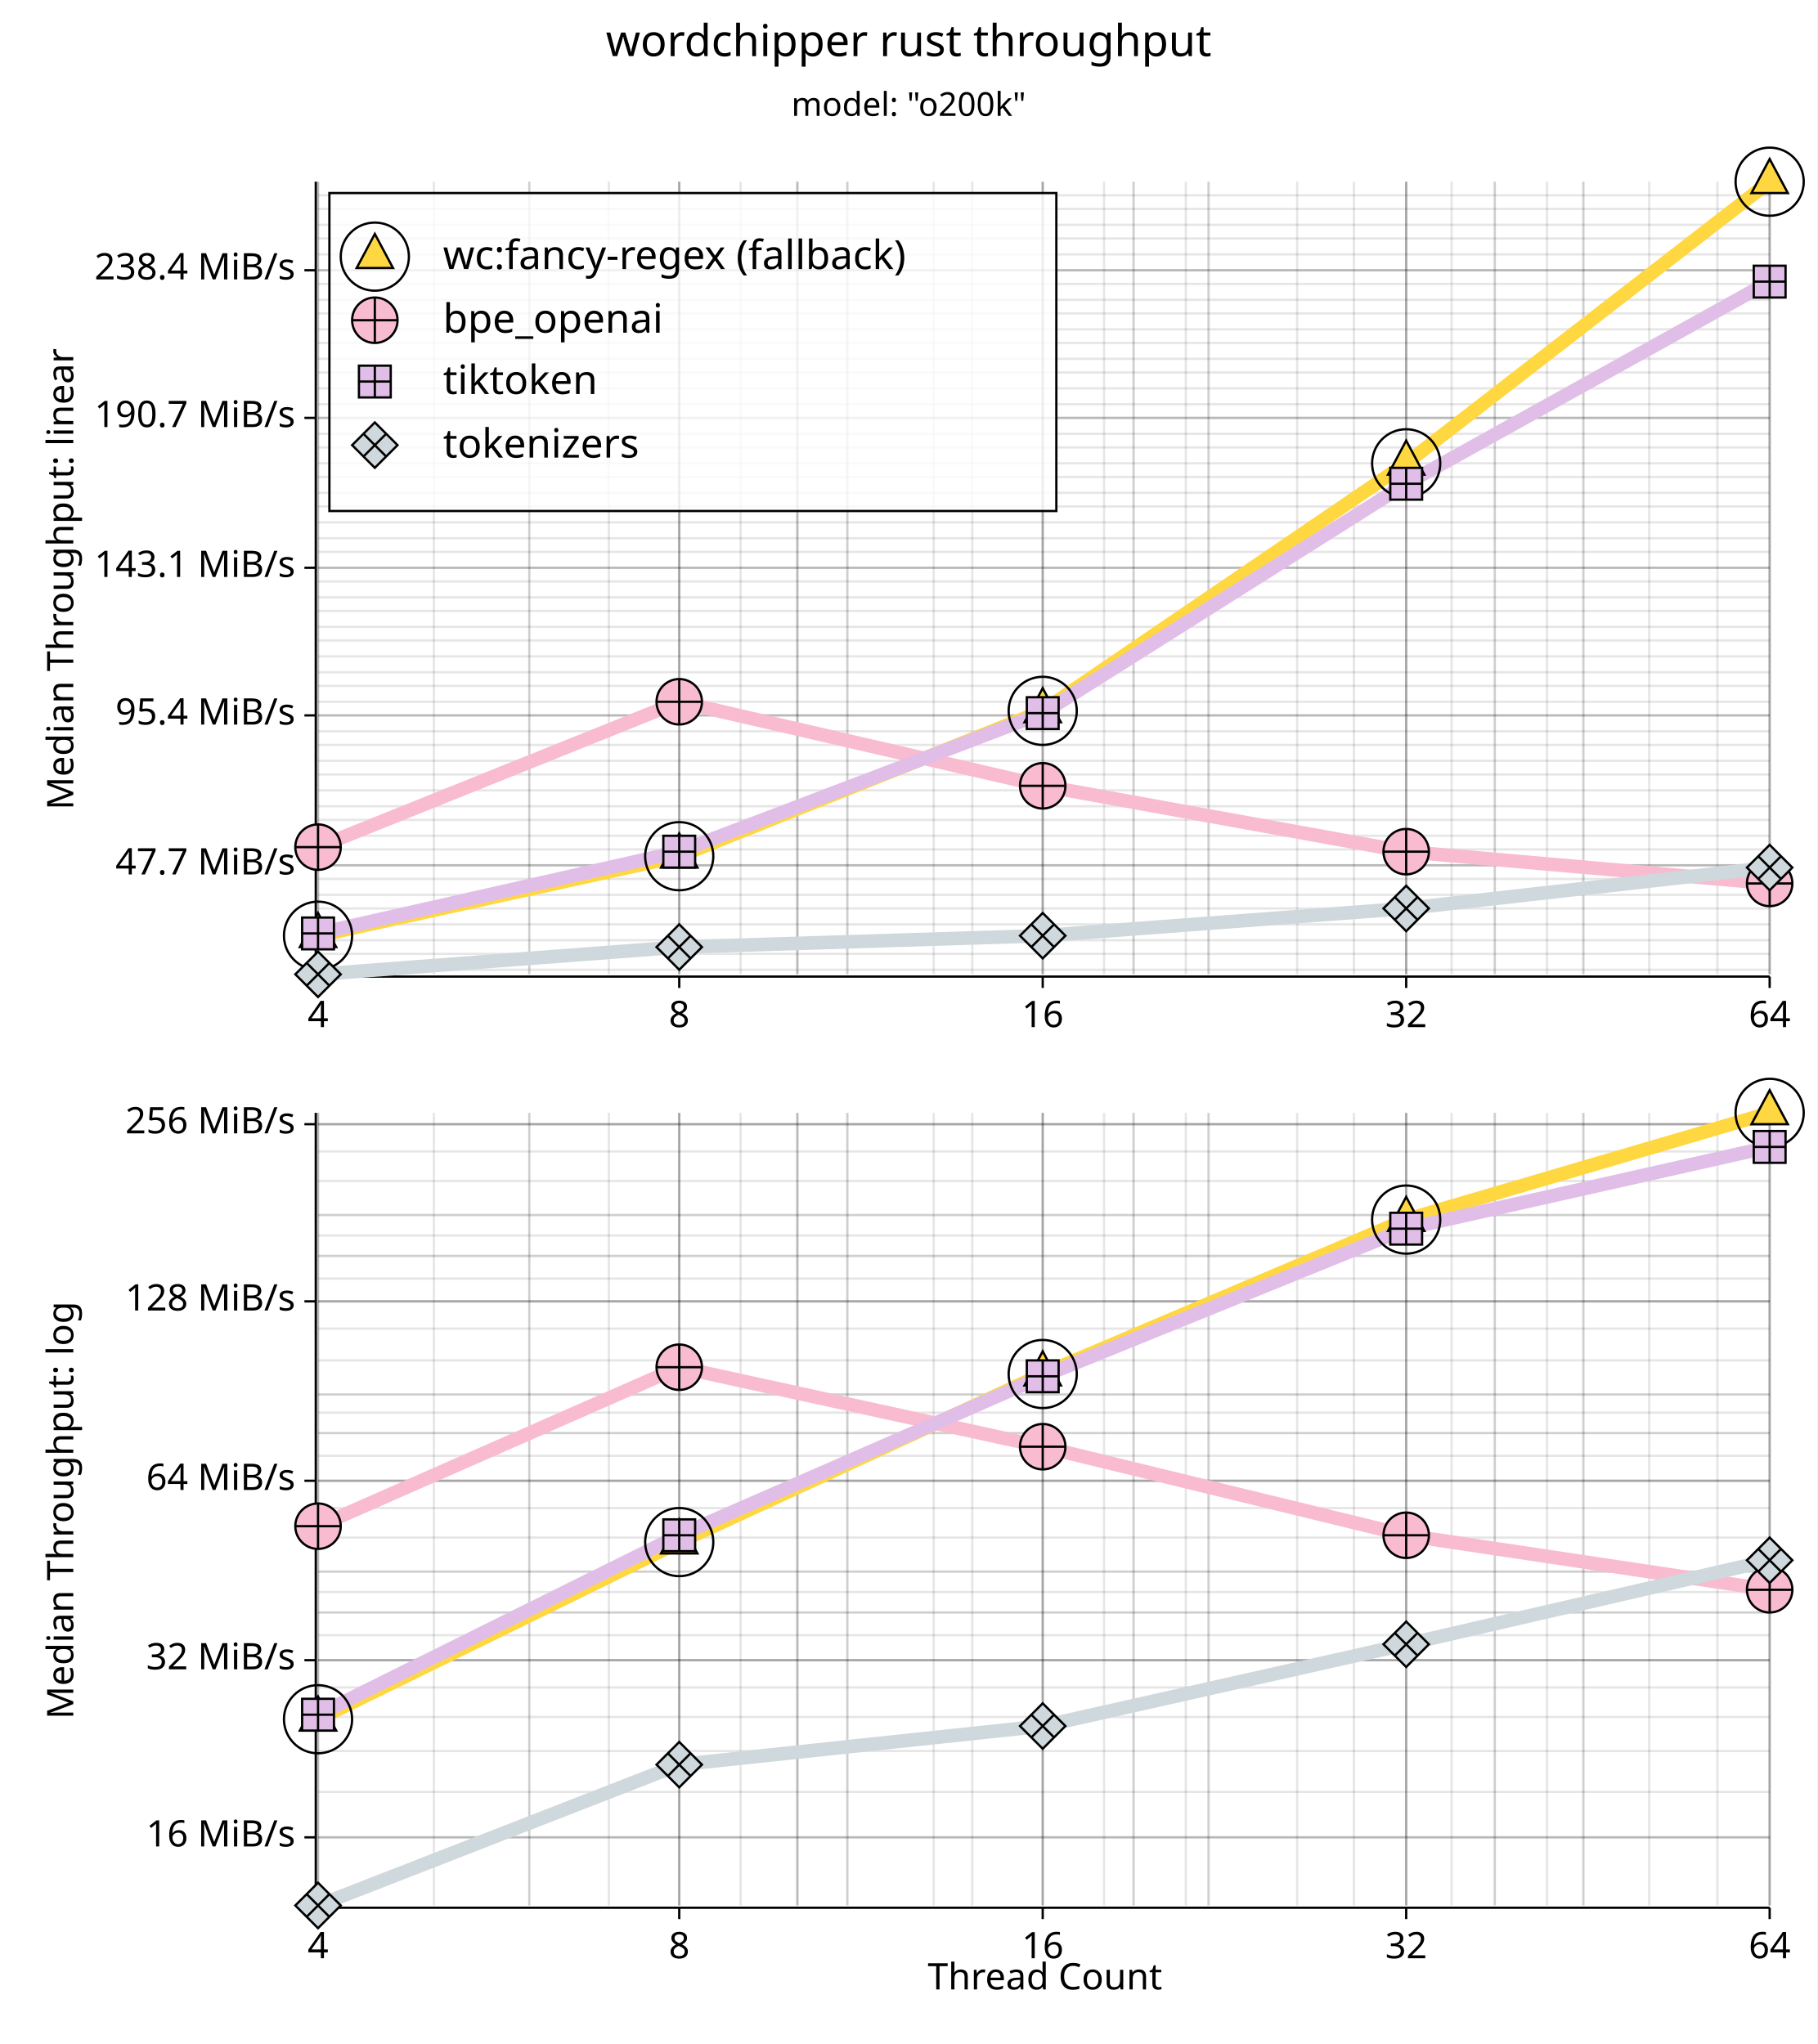
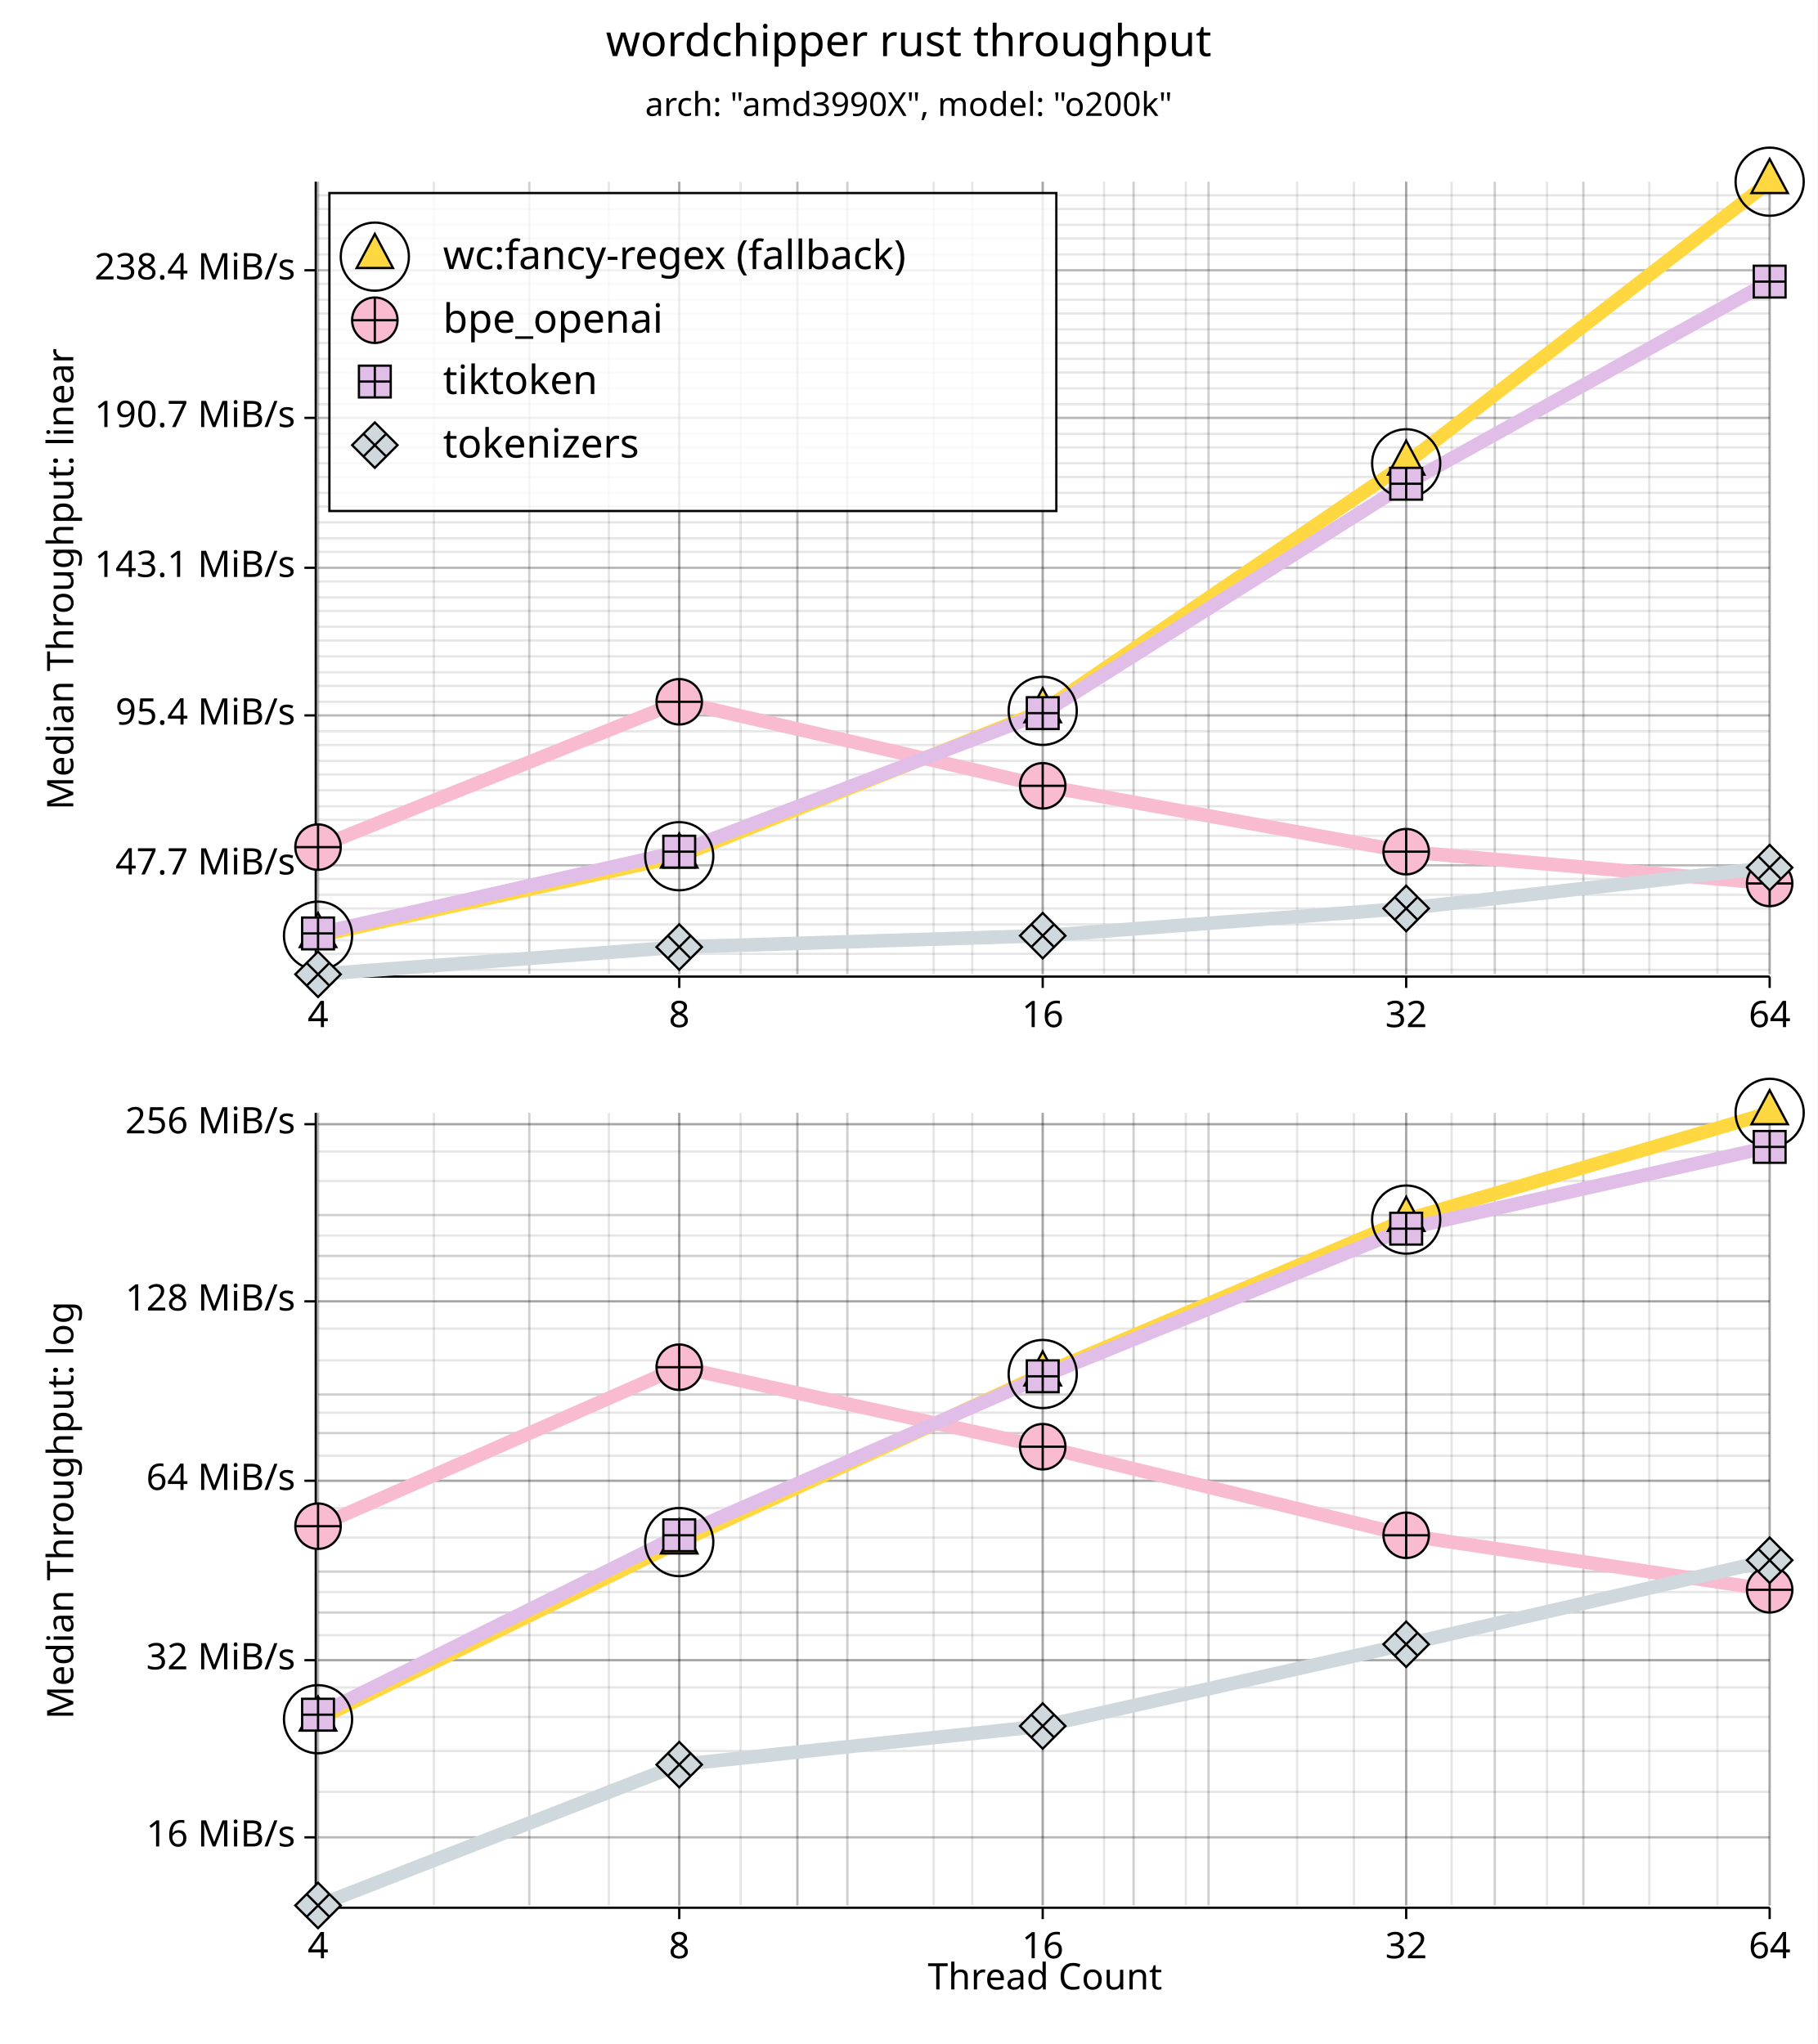
<svg xmlns="http://www.w3.org/2000/svg" width="800" height="900" viewBox="0 0 800 900">
  <rect x="0" y="0" width="800" height="900" opacity="1" fill="#FFFFFF" stroke="none" />
  <text x="400" y="10" dy="0.76em" text-anchor="middle" font-family="sans-serif" font-size="19.355" opacity="1" fill="#000000">
wordchipper rust throughput
</text>
  <text x="400" y="40" dy="0.76em" text-anchor="middle" font-family="sans-serif" font-size="14.516" opacity="1" fill="#000000">
- model: "o200k"
+ arch: "amd3990X", model: "o200k"
</text>
  <line opacity="0.1" stroke="#000000" stroke-width="1" x1="140" y1="429" x2="140" y2="80" />
  <line opacity="0.1" stroke="#000000" stroke-width="1" x1="191" y1="429" x2="191" y2="80" />
  <line opacity="0.1" stroke="#000000" stroke-width="1" x1="233" y1="429" x2="233" y2="80" />
  <line opacity="0.1" stroke="#000000" stroke-width="1" x1="233" y1="429" x2="233" y2="80" />
  <line opacity="0.1" stroke="#000000" stroke-width="1" x1="268" y1="429" x2="268" y2="80" />
  <line opacity="0.1" stroke="#000000" stroke-width="1" x1="299" y1="429" x2="299" y2="80" />
  <line opacity="0.1" stroke="#000000" stroke-width="1" x1="326" y1="429" x2="326" y2="80" />
  <line opacity="0.1" stroke="#000000" stroke-width="1" x1="351" y1="429" x2="351" y2="80" />
  <line opacity="0.1" stroke="#000000" stroke-width="1" x1="351" y1="429" x2="351" y2="80" />
  <line opacity="0.1" stroke="#000000" stroke-width="1" x1="373" y1="429" x2="373" y2="80" />
  <line opacity="0.1" stroke="#000000" stroke-width="1" x1="299" y1="429" x2="299" y2="80" />
  <line opacity="0.1" stroke="#000000" stroke-width="1" x1="351" y1="429" x2="351" y2="80" />
  <line opacity="0.1" stroke="#000000" stroke-width="1" x1="373" y1="429" x2="373" y2="80" />
  <line opacity="0.1" stroke="#000000" stroke-width="1" x1="411" y1="429" x2="411" y2="80" />
  <line opacity="0.1" stroke="#000000" stroke-width="1" x1="428" y1="429" x2="428" y2="80" />
  <line opacity="0.1" stroke="#000000" stroke-width="1" x1="459" y1="429" x2="459" y2="80" />
  <line opacity="0.1" stroke="#000000" stroke-width="1" x1="486" y1="429" x2="486" y2="80" />
  <line opacity="0.1" stroke="#000000" stroke-width="1" x1="499" y1="429" x2="499" y2="80" />
  <line opacity="0.1" stroke="#000000" stroke-width="1" x1="522" y1="429" x2="522" y2="80" />
  <line opacity="0.1" stroke="#000000" stroke-width="1" x1="532" y1="429" x2="532" y2="80" />
  <line opacity="0.1" stroke="#000000" stroke-width="1" x1="459" y1="429" x2="459" y2="80" />
  <line opacity="0.1" stroke="#000000" stroke-width="1" x1="499" y1="429" x2="499" y2="80" />
  <line opacity="0.1" stroke="#000000" stroke-width="1" x1="532" y1="429" x2="532" y2="80" />
  <line opacity="0.1" stroke="#000000" stroke-width="1" x1="571" y1="429" x2="571" y2="80" />
  <line opacity="0.1" stroke="#000000" stroke-width="1" x1="596" y1="429" x2="596" y2="80" />
  <line opacity="0.1" stroke="#000000" stroke-width="1" x1="619" y1="429" x2="619" y2="80" />
  <line opacity="0.1" stroke="#000000" stroke-width="1" x1="639" y1="429" x2="639" y2="80" />
  <line opacity="0.1" stroke="#000000" stroke-width="1" x1="658" y1="429" x2="658" y2="80" />
  <line opacity="0.1" stroke="#000000" stroke-width="1" x1="681" y1="429" x2="681" y2="80" />
  <line opacity="0.1" stroke="#000000" stroke-width="1" x1="697" y1="429" x2="697" y2="80" />
  <line opacity="0.1" stroke="#000000" stroke-width="1" x1="619" y1="429" x2="619" y2="80" />
  <line opacity="0.1" stroke="#000000" stroke-width="1" x1="658" y1="429" x2="658" y2="80" />
  <line opacity="0.1" stroke="#000000" stroke-width="1" x1="697" y1="429" x2="697" y2="80" />
  <line opacity="0.1" stroke="#000000" stroke-width="1" x1="726" y1="429" x2="726" y2="80" />
  <line opacity="0.1" stroke="#000000" stroke-width="1" x1="756" y1="429" x2="756" y2="80" />
  <line opacity="0.1" stroke="#000000" stroke-width="1" x1="779" y1="429" x2="779" y2="80" />
  <line opacity="0.1" stroke="#000000" stroke-width="1" x1="779" y1="429" x2="779" y2="80" />
  <line opacity="0.1" stroke="#000000" stroke-width="1" x1="140" y1="427" x2="779" y2="427" />
  <line opacity="0.1" stroke="#000000" stroke-width="1" x1="140" y1="420" x2="779" y2="420" />
  <line opacity="0.1" stroke="#000000" stroke-width="1" x1="140" y1="414" x2="779" y2="414" />
  <line opacity="0.1" stroke="#000000" stroke-width="1" x1="140" y1="407" x2="779" y2="407" />
  <line opacity="0.1" stroke="#000000" stroke-width="1" x1="140" y1="400" x2="779" y2="400" />
  <line opacity="0.1" stroke="#000000" stroke-width="1" x1="140" y1="394" x2="779" y2="394" />
  <line opacity="0.1" stroke="#000000" stroke-width="1" x1="140" y1="387" x2="779" y2="387" />
  <line opacity="0.1" stroke="#000000" stroke-width="1" x1="140" y1="381" x2="779" y2="381" />
  <line opacity="0.1" stroke="#000000" stroke-width="1" x1="140" y1="374" x2="779" y2="374" />
  <line opacity="0.1" stroke="#000000" stroke-width="1" x1="140" y1="368" x2="779" y2="368" />
  <line opacity="0.1" stroke="#000000" stroke-width="1" x1="140" y1="361" x2="779" y2="361" />
  <line opacity="0.1" stroke="#000000" stroke-width="1" x1="140" y1="355" x2="779" y2="355" />
  <line opacity="0.1" stroke="#000000" stroke-width="1" x1="140" y1="348" x2="779" y2="348" />
  <line opacity="0.1" stroke="#000000" stroke-width="1" x1="140" y1="341" x2="779" y2="341" />
  <line opacity="0.1" stroke="#000000" stroke-width="1" x1="140" y1="335" x2="779" y2="335" />
  <line opacity="0.1" stroke="#000000" stroke-width="1" x1="140" y1="328" x2="779" y2="328" />
  <line opacity="0.1" stroke="#000000" stroke-width="1" x1="140" y1="322" x2="779" y2="322" />
  <line opacity="0.1" stroke="#000000" stroke-width="1" x1="140" y1="315" x2="779" y2="315" />
  <line opacity="0.1" stroke="#000000" stroke-width="1" x1="140" y1="309" x2="779" y2="309" />
  <line opacity="0.1" stroke="#000000" stroke-width="1" x1="140" y1="302" x2="779" y2="302" />
  <line opacity="0.1" stroke="#000000" stroke-width="1" x1="140" y1="296" x2="779" y2="296" />
  <line opacity="0.1" stroke="#000000" stroke-width="1" x1="140" y1="289" x2="779" y2="289" />
  <line opacity="0.1" stroke="#000000" stroke-width="1" x1="140" y1="282" x2="779" y2="282" />
  <line opacity="0.1" stroke="#000000" stroke-width="1" x1="140" y1="276" x2="779" y2="276" />
  <line opacity="0.1" stroke="#000000" stroke-width="1" x1="140" y1="269" x2="779" y2="269" />
  <line opacity="0.1" stroke="#000000" stroke-width="1" x1="140" y1="263" x2="779" y2="263" />
  <line opacity="0.1" stroke="#000000" stroke-width="1" x1="140" y1="256" x2="779" y2="256" />
  <line opacity="0.1" stroke="#000000" stroke-width="1" x1="140" y1="250" x2="779" y2="250" />
  <line opacity="0.1" stroke="#000000" stroke-width="1" x1="140" y1="243" x2="779" y2="243" />
  <line opacity="0.1" stroke="#000000" stroke-width="1" x1="140" y1="237" x2="779" y2="237" />
  <line opacity="0.1" stroke="#000000" stroke-width="1" x1="140" y1="230" x2="779" y2="230" />
  <line opacity="0.1" stroke="#000000" stroke-width="1" x1="140" y1="223" x2="779" y2="223" />
  <line opacity="0.1" stroke="#000000" stroke-width="1" x1="140" y1="217" x2="779" y2="217" />
  <line opacity="0.1" stroke="#000000" stroke-width="1" x1="140" y1="210" x2="779" y2="210" />
  <line opacity="0.1" stroke="#000000" stroke-width="1" x1="140" y1="204" x2="779" y2="204" />
  <line opacity="0.1" stroke="#000000" stroke-width="1" x1="140" y1="197" x2="779" y2="197" />
  <line opacity="0.1" stroke="#000000" stroke-width="1" x1="140" y1="191" x2="779" y2="191" />
  <line opacity="0.1" stroke="#000000" stroke-width="1" x1="140" y1="184" x2="779" y2="184" />
  <line opacity="0.1" stroke="#000000" stroke-width="1" x1="140" y1="178" x2="779" y2="178" />
  <line opacity="0.1" stroke="#000000" stroke-width="1" x1="140" y1="171" x2="779" y2="171" />
  <line opacity="0.1" stroke="#000000" stroke-width="1" x1="140" y1="164" x2="779" y2="164" />
  <line opacity="0.1" stroke="#000000" stroke-width="1" x1="140" y1="158" x2="779" y2="158" />
  <line opacity="0.1" stroke="#000000" stroke-width="1" x1="140" y1="151" x2="779" y2="151" />
  <line opacity="0.1" stroke="#000000" stroke-width="1" x1="140" y1="145" x2="779" y2="145" />
  <line opacity="0.1" stroke="#000000" stroke-width="1" x1="140" y1="138" x2="779" y2="138" />
  <line opacity="0.1" stroke="#000000" stroke-width="1" x1="140" y1="132" x2="779" y2="132" />
  <line opacity="0.1" stroke="#000000" stroke-width="1" x1="140" y1="125" x2="779" y2="125" />
  <line opacity="0.1" stroke="#000000" stroke-width="1" x1="140" y1="119" x2="779" y2="119" />
  <line opacity="0.1" stroke="#000000" stroke-width="1" x1="140" y1="112" x2="779" y2="112" />
  <line opacity="0.1" stroke="#000000" stroke-width="1" x1="140" y1="105" x2="779" y2="105" />
  <line opacity="0.1" stroke="#000000" stroke-width="1" x1="140" y1="99" x2="779" y2="99" />
  <line opacity="0.1" stroke="#000000" stroke-width="1" x1="140" y1="92" x2="779" y2="92" />
  <line opacity="0.1" stroke="#000000" stroke-width="1" x1="140" y1="86" x2="779" y2="86" />
  <text x="20" y="255" dy="0.76em" text-anchor="middle" font-family="sans-serif" font-size="16.129" opacity="1" fill="#000000" transform="rotate(270, 20, 255)">
Median Throughput: linear
</text>
  <line opacity="0.2" stroke="#000000" stroke-width="1" x1="140" y1="429" x2="140" y2="80" />
  <line opacity="0.2" stroke="#000000" stroke-width="1" x1="299" y1="429" x2="299" y2="80" />
  <line opacity="0.2" stroke="#000000" stroke-width="1" x1="459" y1="429" x2="459" y2="80" />
  <line opacity="0.2" stroke="#000000" stroke-width="1" x1="619" y1="429" x2="619" y2="80" />
  <line opacity="0.2" stroke="#000000" stroke-width="1" x1="779" y1="429" x2="779" y2="80" />
  <line opacity="0.2" stroke="#000000" stroke-width="1" x1="140" y1="381" x2="779" y2="381" />
  <line opacity="0.2" stroke="#000000" stroke-width="1" x1="140" y1="315" x2="779" y2="315" />
  <line opacity="0.2" stroke="#000000" stroke-width="1" x1="140" y1="250" x2="779" y2="250" />
  <line opacity="0.2" stroke="#000000" stroke-width="1" x1="140" y1="184" x2="779" y2="184" />
  <line opacity="0.2" stroke="#000000" stroke-width="1" x1="140" y1="119" x2="779" y2="119" />
  <polyline fill="none" opacity="1" stroke="#000000" stroke-width="1" points="139,80 139,429 " />
  <text x="130" y="381" dy="0.5ex" text-anchor="end" font-family="sans-serif" font-size="16.129" opacity="1" fill="#000000">
47.7 MiB/s
</text>
  <polyline fill="none" opacity="1" stroke="#000000" stroke-width="1" points="134,381 139,381 " />
  <text x="130" y="315" dy="0.5ex" text-anchor="end" font-family="sans-serif" font-size="16.129" opacity="1" fill="#000000">
95.4 MiB/s
</text>
  <polyline fill="none" opacity="1" stroke="#000000" stroke-width="1" points="134,315 139,315 " />
  <text x="130" y="250" dy="0.5ex" text-anchor="end" font-family="sans-serif" font-size="16.129" opacity="1" fill="#000000">
143.1 MiB/s
</text>
  <polyline fill="none" opacity="1" stroke="#000000" stroke-width="1" points="134,250 139,250 " />
  <text x="130" y="184" dy="0.5ex" text-anchor="end" font-family="sans-serif" font-size="16.129" opacity="1" fill="#000000">
190.7 MiB/s
</text>
  <polyline fill="none" opacity="1" stroke="#000000" stroke-width="1" points="134,184 139,184 " />
  <text x="130" y="119" dy="0.5ex" text-anchor="end" font-family="sans-serif" font-size="16.129" opacity="1" fill="#000000">
238.4 MiB/s
</text>
  <polyline fill="none" opacity="1" stroke="#000000" stroke-width="1" points="134,119 139,119 " />
  <polyline fill="none" opacity="1" stroke="#000000" stroke-width="1" points="140,430 779,430 " />
  <text x="140" y="440" dy="0.76em" text-anchor="middle" font-family="sans-serif" font-size="16.129" opacity="1" fill="#000000">
4
</text>
  <polyline fill="none" opacity="1" stroke="#000000" stroke-width="1" points="140,430 140,435 " />
  <text x="299" y="440" dy="0.76em" text-anchor="middle" font-family="sans-serif" font-size="16.129" opacity="1" fill="#000000">
8
</text>
  <polyline fill="none" opacity="1" stroke="#000000" stroke-width="1" points="299,430 299,435 " />
  <text x="459" y="440" dy="0.76em" text-anchor="middle" font-family="sans-serif" font-size="16.129" opacity="1" fill="#000000">
16
</text>
  <polyline fill="none" opacity="1" stroke="#000000" stroke-width="1" points="459,430 459,435 " />
  <text x="619" y="440" dy="0.76em" text-anchor="middle" font-family="sans-serif" font-size="16.129" opacity="1" fill="#000000">
32
</text>
  <polyline fill="none" opacity="1" stroke="#000000" stroke-width="1" points="619,430 619,435 " />
  <text x="779" y="440" dy="0.76em" text-anchor="middle" font-family="sans-serif" font-size="16.129" opacity="1" fill="#000000">
64
</text>
  <polyline fill="none" opacity="1" stroke="#000000" stroke-width="1" points="779,430 779,435 " />
  <polyline fill="none" opacity="1" stroke="#FFD740" stroke-width="6" points="140,412 299,377 459,313 619,204 779,80 " />
  <polyline fill="none" opacity="1" stroke="#F8BBD0" stroke-width="6" points="140,373 299,309 459,346 619,375 779,389 " />
  <polyline fill="none" opacity="1" stroke="#E1BEE7" stroke-width="6" points="140,411 299,375 459,314 619,213 779,124 " />
  <polyline fill="none" opacity="1" stroke="#CFD8DC" stroke-width="6" points="140,429 299,417 459,412 619,400 779,382 " />
  <circle cx="140" cy="412" r="15" opacity="1" fill="none" stroke="#000000" stroke-width="1" />
  <polygon opacity="1" fill="#FFD740" points="140,402 148,417 132,417 " />
  <polyline fill="none" opacity="1" stroke="#000000" stroke-width="1" points="140,402 148,417 132,417 140,402 148,417 " />
  <circle cx="299" cy="377" r="15" opacity="1" fill="none" stroke="#000000" stroke-width="1" />
  <polygon opacity="1" fill="#FFD740" points="299,367 307,382 291,382 " />
  <polyline fill="none" opacity="1" stroke="#000000" stroke-width="1" points="299,367 307,382 291,382 299,367 307,382 " />
  <circle cx="459" cy="313" r="15" opacity="1" fill="none" stroke="#000000" stroke-width="1" />
  <polygon opacity="1" fill="#FFD740" points="459,303 467,318 451,318 " />
  <polyline fill="none" opacity="1" stroke="#000000" stroke-width="1" points="459,303 467,318 451,318 459,303 467,318 " />
  <circle cx="619" cy="204" r="15" opacity="1" fill="none" stroke="#000000" stroke-width="1" />
  <polygon opacity="1" fill="#FFD740" points="619,194 627,209 611,209 " />
  <polyline fill="none" opacity="1" stroke="#000000" stroke-width="1" points="619,194 627,209 611,209 619,194 627,209 " />
  <circle cx="779" cy="80" r="15" opacity="1" fill="none" stroke="#000000" stroke-width="1" />
  <polygon opacity="1" fill="#FFD740" points="779,70 787,85 771,85 " />
  <polyline fill="none" opacity="1" stroke="#000000" stroke-width="1" points="779,70 787,85 771,85 779,70 787,85 " />
  <circle cx="140" cy="373" r="10" opacity="1" fill="#F8BBD0" stroke="none" stroke-width="1" />
  <circle cx="140" cy="373" r="10" opacity="1" fill="none" stroke="#000000" stroke-width="1" />
  <polyline fill="none" opacity="1" stroke="#000000" stroke-width="1" points="140,363 140,373 150,373 140,373 130,373 140,373 140,383 140,373 140,363 140,373 " />
  <circle cx="299" cy="309" r="10" opacity="1" fill="#F8BBD0" stroke="none" stroke-width="1" />
  <circle cx="299" cy="309" r="10" opacity="1" fill="none" stroke="#000000" stroke-width="1" />
  <polyline fill="none" opacity="1" stroke="#000000" stroke-width="1" points="299,299 299,309 309,309 299,309 289,309 299,309 299,319 299,309 299,299 299,309 " />
  <circle cx="459" cy="346" r="10" opacity="1" fill="#F8BBD0" stroke="none" stroke-width="1" />
  <circle cx="459" cy="346" r="10" opacity="1" fill="none" stroke="#000000" stroke-width="1" />
  <polyline fill="none" opacity="1" stroke="#000000" stroke-width="1" points="459,336 459,346 469,346 459,346 449,346 459,346 459,356 459,346 459,336 459,346 " />
  <circle cx="619" cy="375" r="10" opacity="1" fill="#F8BBD0" stroke="none" stroke-width="1" />
  <circle cx="619" cy="375" r="10" opacity="1" fill="none" stroke="#000000" stroke-width="1" />
  <polyline fill="none" opacity="1" stroke="#000000" stroke-width="1" points="619,365 619,375 629,375 619,375 609,375 619,375 619,385 619,375 619,365 619,375 " />
  <circle cx="779" cy="389" r="10" opacity="1" fill="#F8BBD0" stroke="none" stroke-width="1" />
  <circle cx="779" cy="389" r="10" opacity="1" fill="none" stroke="#000000" stroke-width="1" />
  <polyline fill="none" opacity="1" stroke="#000000" stroke-width="1" points="779,379 779,389 789,389 779,389 769,389 779,389 779,399 779,389 779,379 779,389 " />
  <polygon opacity="1" fill="#E1BEE7" points="133,404 140,404 140,411 140,404 147,404 147,411 140,411 147,411 147,418 140,418 140,411 140,418 133,418 133,411 140,411 133,411 " />
  <polyline fill="none" opacity="1" stroke="#000000" stroke-width="1" points="133,404 140,404 140,411 140,404 147,404 147,411 140,411 147,411 147,418 140,418 140,411 140,418 133,418 133,411 140,411 133,411 133,404 140,404 " />
  <polygon opacity="1" fill="#E1BEE7" points="292,368 299,368 299,375 299,368 306,368 306,375 299,375 306,375 306,382 299,382 299,375 299,382 292,382 292,375 299,375 292,375 " />
  <polyline fill="none" opacity="1" stroke="#000000" stroke-width="1" points="292,368 299,368 299,375 299,368 306,368 306,375 299,375 306,375 306,382 299,382 299,375 299,382 292,382 292,375 299,375 292,375 292,368 299,368 " />
  <polygon opacity="1" fill="#E1BEE7" points="452,307 459,307 459,314 459,307 466,307 466,314 459,314 466,314 466,321 459,321 459,314 459,321 452,321 452,314 459,314 452,314 " />
  <polyline fill="none" opacity="1" stroke="#000000" stroke-width="1" points="452,307 459,307 459,314 459,307 466,307 466,314 459,314 466,314 466,321 459,321 459,314 459,321 452,321 452,314 459,314 452,314 452,307 459,307 " />
  <polygon opacity="1" fill="#E1BEE7" points="612,206 619,206 619,213 619,206 626,206 626,213 619,213 626,213 626,220 619,220 619,213 619,220 612,220 612,213 619,213 612,213 " />
  <polyline fill="none" opacity="1" stroke="#000000" stroke-width="1" points="612,206 619,206 619,213 619,206 626,206 626,213 619,213 626,213 626,220 619,220 619,213 619,220 612,220 612,213 619,213 612,213 612,206 619,206 " />
  <polygon opacity="1" fill="#E1BEE7" points="772,117 779,117 779,124 779,117 786,117 786,124 779,124 786,124 786,131 779,131 779,124 779,131 772,131 772,124 779,124 772,124 " />
  <polyline fill="none" opacity="1" stroke="#000000" stroke-width="1" points="772,117 779,117 779,124 779,117 786,117 786,124 779,124 786,124 786,131 779,131 779,124 779,131 772,131 772,124 779,124 772,124 772,117 779,117 " />
  <polygon opacity="1" fill="#CFD8DC" points="140,419 145,424 140,429 145,424 150,429 145,434 140,429 145,434 140,439 135,434 140,429 135,434 130,429 135,424 140,429 135,424 " />
  <polyline fill="none" opacity="1" stroke="#000000" stroke-width="1" points="140,419 145,424 140,429 145,424 150,429 145,434 140,429 145,434 140,439 135,434 140,429 135,434 130,429 135,424 140,429 135,424 140,419 145,424 " />
  <polygon opacity="1" fill="#CFD8DC" points="299,407 304,412 299,417 304,412 309,417 304,422 299,417 304,422 299,427 294,422 299,417 294,422 289,417 294,412 299,417 294,412 " />
  <polyline fill="none" opacity="1" stroke="#000000" stroke-width="1" points="299,407 304,412 299,417 304,412 309,417 304,422 299,417 304,422 299,427 294,422 299,417 294,422 289,417 294,412 299,417 294,412 299,407 304,412 " />
  <polygon opacity="1" fill="#CFD8DC" points="459,402 464,407 459,412 464,407 469,412 464,417 459,412 464,417 459,422 454,417 459,412 454,417 449,412 454,407 459,412 454,407 " />
  <polyline fill="none" opacity="1" stroke="#000000" stroke-width="1" points="459,402 464,407 459,412 464,407 469,412 464,417 459,412 464,417 459,422 454,417 459,412 454,417 449,412 454,407 459,412 454,407 459,402 464,407 " />
  <polygon opacity="1" fill="#CFD8DC" points="619,390 624,395 619,400 624,395 629,400 624,405 619,400 624,405 619,410 614,405 619,400 614,405 609,400 614,395 619,400 614,395 " />
  <polyline fill="none" opacity="1" stroke="#000000" stroke-width="1" points="619,390 624,395 619,400 624,395 629,400 624,405 619,400 624,405 619,410 614,405 619,400 614,405 609,400 614,395 619,400 614,395 619,390 624,395 " />
  <polygon opacity="1" fill="#CFD8DC" points="779,372 784,377 779,382 784,377 789,382 784,387 779,382 784,387 779,392 774,387 779,382 774,387 769,382 774,377 779,382 774,377 " />
  <polyline fill="none" opacity="1" stroke="#000000" stroke-width="1" points="779,372 784,377 779,382 784,377 789,382 784,387 779,382 784,387 779,392 774,387 779,382 774,387 769,382 774,377 779,382 774,377 779,372 784,377 " />
  <rect x="145" y="85" width="320" height="140" opacity="0.8" fill="#FFFFFF" stroke="none" />
  <rect x="145" y="85" width="320" height="140" opacity="1" fill="none" stroke="#000000" />
  <text x="195" y="105" dy="0.76em" text-anchor="start" font-family="sans-serif" font-size="17.742" opacity="1" fill="#000000">
wc:fancy-regex (fallback)
</text>
  <text x="195" y="133" dy="0.76em" text-anchor="start" font-family="sans-serif" font-size="17.742" opacity="1" fill="#000000">
bpe_openai
</text>
  <text x="195" y="160" dy="0.76em" text-anchor="start" font-family="sans-serif" font-size="17.742" opacity="1" fill="#000000">
tiktoken
</text>
  <text x="195" y="188" dy="0.76em" text-anchor="start" font-family="sans-serif" font-size="17.742" opacity="1" fill="#000000">
tokenizers
</text>
  <circle cx="165" cy="113" r="15" opacity="1" fill="none" stroke="#000000" stroke-width="1" />
  <polygon opacity="1" fill="#FFD740" points="165,103 173,118 157,118 " />
  <polyline fill="none" opacity="1" stroke="#000000" stroke-width="1" points="165,103 173,118 157,118 165,103 173,118 " />
  <circle cx="165" cy="141" r="10" opacity="1" fill="#F8BBD0" stroke="none" stroke-width="1" />
  <circle cx="165" cy="141" r="10" opacity="1" fill="none" stroke="#000000" stroke-width="1" />
  <polyline fill="none" opacity="1" stroke="#000000" stroke-width="1" points="165,131 165,141 175,141 165,141 155,141 165,141 165,151 165,141 165,131 165,141 " />
  <polygon opacity="1" fill="#E1BEE7" points="158,161 165,161 165,168 165,161 172,161 172,168 165,168 172,168 172,175 165,175 165,168 165,175 158,175 158,168 165,168 158,168 " />
  <polyline fill="none" opacity="1" stroke="#000000" stroke-width="1" points="158,161 165,161 165,168 165,161 172,161 172,168 165,168 172,168 172,175 165,175 165,168 165,175 158,175 158,168 165,168 158,168 158,161 165,161 " />
  <polygon opacity="1" fill="#CFD8DC" points="165,186 170,191 165,196 170,191 175,196 170,201 165,196 170,201 165,206 160,201 165,196 160,201 155,196 160,191 165,196 160,191 " />
  <polyline fill="none" opacity="1" stroke="#000000" stroke-width="1" points="165,186 170,191 165,196 170,191 175,196 170,201 165,196 170,201 165,206 160,201 165,196 160,201 155,196 160,191 165,196 160,191 165,186 170,191 " />
  <line opacity="0.1" stroke="#000000" stroke-width="1" x1="140" y1="839" x2="140" y2="490" />
  <line opacity="0.1" stroke="#000000" stroke-width="1" x1="191" y1="839" x2="191" y2="490" />
  <line opacity="0.1" stroke="#000000" stroke-width="1" x1="233" y1="839" x2="233" y2="490" />
  <line opacity="0.1" stroke="#000000" stroke-width="1" x1="233" y1="839" x2="233" y2="490" />
  <line opacity="0.1" stroke="#000000" stroke-width="1" x1="268" y1="839" x2="268" y2="490" />
  <line opacity="0.1" stroke="#000000" stroke-width="1" x1="299" y1="839" x2="299" y2="490" />
  <line opacity="0.1" stroke="#000000" stroke-width="1" x1="326" y1="839" x2="326" y2="490" />
  <line opacity="0.1" stroke="#000000" stroke-width="1" x1="351" y1="839" x2="351" y2="490" />
  <line opacity="0.1" stroke="#000000" stroke-width="1" x1="351" y1="839" x2="351" y2="490" />
  <line opacity="0.1" stroke="#000000" stroke-width="1" x1="373" y1="839" x2="373" y2="490" />
  <line opacity="0.1" stroke="#000000" stroke-width="1" x1="299" y1="839" x2="299" y2="490" />
  <line opacity="0.1" stroke="#000000" stroke-width="1" x1="351" y1="839" x2="351" y2="490" />
  <line opacity="0.1" stroke="#000000" stroke-width="1" x1="373" y1="839" x2="373" y2="490" />
  <line opacity="0.1" stroke="#000000" stroke-width="1" x1="411" y1="839" x2="411" y2="490" />
  <line opacity="0.1" stroke="#000000" stroke-width="1" x1="428" y1="839" x2="428" y2="490" />
  <line opacity="0.1" stroke="#000000" stroke-width="1" x1="459" y1="839" x2="459" y2="490" />
  <line opacity="0.1" stroke="#000000" stroke-width="1" x1="486" y1="839" x2="486" y2="490" />
  <line opacity="0.1" stroke="#000000" stroke-width="1" x1="499" y1="839" x2="499" y2="490" />
  <line opacity="0.1" stroke="#000000" stroke-width="1" x1="522" y1="839" x2="522" y2="490" />
  <line opacity="0.1" stroke="#000000" stroke-width="1" x1="532" y1="839" x2="532" y2="490" />
  <line opacity="0.1" stroke="#000000" stroke-width="1" x1="459" y1="839" x2="459" y2="490" />
  <line opacity="0.1" stroke="#000000" stroke-width="1" x1="499" y1="839" x2="499" y2="490" />
  <line opacity="0.1" stroke="#000000" stroke-width="1" x1="532" y1="839" x2="532" y2="490" />
  <line opacity="0.1" stroke="#000000" stroke-width="1" x1="571" y1="839" x2="571" y2="490" />
  <line opacity="0.1" stroke="#000000" stroke-width="1" x1="596" y1="839" x2="596" y2="490" />
  <line opacity="0.1" stroke="#000000" stroke-width="1" x1="619" y1="839" x2="619" y2="490" />
  <line opacity="0.1" stroke="#000000" stroke-width="1" x1="639" y1="839" x2="639" y2="490" />
  <line opacity="0.1" stroke="#000000" stroke-width="1" x1="658" y1="839" x2="658" y2="490" />
  <line opacity="0.1" stroke="#000000" stroke-width="1" x1="681" y1="839" x2="681" y2="490" />
  <line opacity="0.1" stroke="#000000" stroke-width="1" x1="697" y1="839" x2="697" y2="490" />
  <line opacity="0.1" stroke="#000000" stroke-width="1" x1="619" y1="839" x2="619" y2="490" />
  <line opacity="0.1" stroke="#000000" stroke-width="1" x1="658" y1="839" x2="658" y2="490" />
  <line opacity="0.1" stroke="#000000" stroke-width="1" x1="697" y1="839" x2="697" y2="490" />
  <line opacity="0.1" stroke="#000000" stroke-width="1" x1="726" y1="839" x2="726" y2="490" />
  <line opacity="0.1" stroke="#000000" stroke-width="1" x1="756" y1="839" x2="756" y2="490" />
  <line opacity="0.1" stroke="#000000" stroke-width="1" x1="779" y1="839" x2="779" y2="490" />
  <line opacity="0.1" stroke="#000000" stroke-width="1" x1="779" y1="839" x2="779" y2="490" />
  <line opacity="0.1" stroke="#000000" stroke-width="1" x1="140" y1="809" x2="779" y2="809" />
  <line opacity="0.1" stroke="#000000" stroke-width="1" x1="140" y1="789" x2="779" y2="789" />
  <line opacity="0.1" stroke="#000000" stroke-width="1" x1="140" y1="771" x2="779" y2="771" />
  <line opacity="0.1" stroke="#000000" stroke-width="1" x1="140" y1="756" x2="779" y2="756" />
  <line opacity="0.1" stroke="#000000" stroke-width="1" x1="140" y1="743" x2="779" y2="743" />
  <line opacity="0.1" stroke="#000000" stroke-width="1" x1="140" y1="731" x2="779" y2="731" />
  <line opacity="0.1" stroke="#000000" stroke-width="1" x1="140" y1="720" x2="779" y2="720" />
  <line opacity="0.1" stroke="#000000" stroke-width="1" x1="140" y1="710" x2="779" y2="710" />
  <line opacity="0.1" stroke="#000000" stroke-width="1" x1="140" y1="701" x2="779" y2="701" />
  <line opacity="0.1" stroke="#000000" stroke-width="1" x1="140" y1="692" x2="779" y2="692" />
  <line opacity="0.1" stroke="#000000" stroke-width="1" x1="140" y1="731" x2="779" y2="731" />
  <line opacity="0.1" stroke="#000000" stroke-width="1" x1="140" y1="710" x2="779" y2="710" />
  <line opacity="0.1" stroke="#000000" stroke-width="1" x1="140" y1="692" x2="779" y2="692" />
  <line opacity="0.1" stroke="#000000" stroke-width="1" x1="140" y1="677" x2="779" y2="677" />
  <line opacity="0.1" stroke="#000000" stroke-width="1" x1="140" y1="664" x2="779" y2="664" />
  <line opacity="0.1" stroke="#000000" stroke-width="1" x1="140" y1="652" x2="779" y2="652" />
  <line opacity="0.1" stroke="#000000" stroke-width="1" x1="140" y1="641" x2="779" y2="641" />
  <line opacity="0.1" stroke="#000000" stroke-width="1" x1="140" y1="631" x2="779" y2="631" />
  <line opacity="0.1" stroke="#000000" stroke-width="1" x1="140" y1="622" x2="779" y2="622" />
  <line opacity="0.1" stroke="#000000" stroke-width="1" x1="140" y1="614" x2="779" y2="614" />
  <line opacity="0.1" stroke="#000000" stroke-width="1" x1="140" y1="652" x2="779" y2="652" />
  <line opacity="0.1" stroke="#000000" stroke-width="1" x1="140" y1="631" x2="779" y2="631" />
  <line opacity="0.1" stroke="#000000" stroke-width="1" x1="140" y1="614" x2="779" y2="614" />
  <line opacity="0.1" stroke="#000000" stroke-width="1" x1="140" y1="599" x2="779" y2="599" />
  <line opacity="0.1" stroke="#000000" stroke-width="1" x1="140" y1="585" x2="779" y2="585" />
  <line opacity="0.1" stroke="#000000" stroke-width="1" x1="140" y1="573" x2="779" y2="573" />
  <line opacity="0.1" stroke="#000000" stroke-width="1" x1="140" y1="563" x2="779" y2="563" />
  <line opacity="0.1" stroke="#000000" stroke-width="1" x1="140" y1="553" x2="779" y2="553" />
  <line opacity="0.1" stroke="#000000" stroke-width="1" x1="140" y1="544" x2="779" y2="544" />
  <line opacity="0.1" stroke="#000000" stroke-width="1" x1="140" y1="535" x2="779" y2="535" />
  <line opacity="0.1" stroke="#000000" stroke-width="1" x1="140" y1="573" x2="779" y2="573" />
  <line opacity="0.1" stroke="#000000" stroke-width="1" x1="140" y1="553" x2="779" y2="553" />
  <line opacity="0.1" stroke="#000000" stroke-width="1" x1="140" y1="535" x2="779" y2="535" />
  <line opacity="0.1" stroke="#000000" stroke-width="1" x1="140" y1="520" x2="779" y2="520" />
  <line opacity="0.1" stroke="#000000" stroke-width="1" x1="140" y1="507" x2="779" y2="507" />
  <line opacity="0.1" stroke="#000000" stroke-width="1" x1="140" y1="495" x2="779" y2="495" />
  <line opacity="0.1" stroke="#000000" stroke-width="1" x1="140" y1="495" x2="779" y2="495" />
  <text x="20" y="665" dy="0.76em" text-anchor="middle" font-family="sans-serif" font-size="16.129" opacity="1" fill="#000000" transform="rotate(270, 20, 665)">
Median Throughput: log
</text>
  <text x="460" y="880" dy="-0.5ex" text-anchor="middle" font-family="sans-serif" font-size="16.129" opacity="1" fill="#000000">
Thread Count
</text>
  <line opacity="0.2" stroke="#000000" stroke-width="1" x1="140" y1="839" x2="140" y2="490" />
  <line opacity="0.2" stroke="#000000" stroke-width="1" x1="299" y1="839" x2="299" y2="490" />
  <line opacity="0.2" stroke="#000000" stroke-width="1" x1="459" y1="839" x2="459" y2="490" />
  <line opacity="0.2" stroke="#000000" stroke-width="1" x1="619" y1="839" x2="619" y2="490" />
  <line opacity="0.2" stroke="#000000" stroke-width="1" x1="779" y1="839" x2="779" y2="490" />
  <line opacity="0.2" stroke="#000000" stroke-width="1" x1="140" y1="809" x2="779" y2="809" />
  <line opacity="0.2" stroke="#000000" stroke-width="1" x1="140" y1="731" x2="779" y2="731" />
  <line opacity="0.2" stroke="#000000" stroke-width="1" x1="140" y1="652" x2="779" y2="652" />
  <line opacity="0.2" stroke="#000000" stroke-width="1" x1="140" y1="573" x2="779" y2="573" />
  <line opacity="0.2" stroke="#000000" stroke-width="1" x1="140" y1="495" x2="779" y2="495" />
  <polyline fill="none" opacity="1" stroke="#000000" stroke-width="1" points="139,490 139,839 " />
  <text x="130" y="809" dy="0.5ex" text-anchor="end" font-family="sans-serif" font-size="16.129" opacity="1" fill="#000000">
16 MiB/s
</text>
  <polyline fill="none" opacity="1" stroke="#000000" stroke-width="1" points="134,809 139,809 " />
  <text x="130" y="731" dy="0.5ex" text-anchor="end" font-family="sans-serif" font-size="16.129" opacity="1" fill="#000000">
32 MiB/s
</text>
  <polyline fill="none" opacity="1" stroke="#000000" stroke-width="1" points="134,731 139,731 " />
  <text x="130" y="652" dy="0.5ex" text-anchor="end" font-family="sans-serif" font-size="16.129" opacity="1" fill="#000000">
64 MiB/s
</text>
  <polyline fill="none" opacity="1" stroke="#000000" stroke-width="1" points="134,652 139,652 " />
  <text x="130" y="573" dy="0.5ex" text-anchor="end" font-family="sans-serif" font-size="16.129" opacity="1" fill="#000000">
128 MiB/s
</text>
  <polyline fill="none" opacity="1" stroke="#000000" stroke-width="1" points="134,573 139,573 " />
  <text x="130" y="495" dy="0.5ex" text-anchor="end" font-family="sans-serif" font-size="16.129" opacity="1" fill="#000000">
256 MiB/s
</text>
  <polyline fill="none" opacity="1" stroke="#000000" stroke-width="1" points="134,495 139,495 " />
  <polyline fill="none" opacity="1" stroke="#000000" stroke-width="1" points="140,840 779,840 " />
  <text x="140" y="850" dy="0.76em" text-anchor="middle" font-family="sans-serif" font-size="16.129" opacity="1" fill="#000000">
4
</text>
  <polyline fill="none" opacity="1" stroke="#000000" stroke-width="1" points="140,840 140,845 " />
  <text x="299" y="850" dy="0.76em" text-anchor="middle" font-family="sans-serif" font-size="16.129" opacity="1" fill="#000000">
8
</text>
  <polyline fill="none" opacity="1" stroke="#000000" stroke-width="1" points="299,840 299,845 " />
  <text x="459" y="850" dy="0.76em" text-anchor="middle" font-family="sans-serif" font-size="16.129" opacity="1" fill="#000000">
16
</text>
  <polyline fill="none" opacity="1" stroke="#000000" stroke-width="1" points="459,840 459,845 " />
  <text x="619" y="850" dy="0.76em" text-anchor="middle" font-family="sans-serif" font-size="16.129" opacity="1" fill="#000000">
32
</text>
  <polyline fill="none" opacity="1" stroke="#000000" stroke-width="1" points="619,840 619,845 " />
  <text x="779" y="850" dy="0.76em" text-anchor="middle" font-family="sans-serif" font-size="16.129" opacity="1" fill="#000000">
64
</text>
  <polyline fill="none" opacity="1" stroke="#000000" stroke-width="1" points="779,840 779,845 " />
  <polyline fill="none" opacity="1" stroke="#FFD740" stroke-width="6" points="140,757 299,679 459,605 619,537 779,490 " />
  <polyline fill="none" opacity="1" stroke="#F8BBD0" stroke-width="6" points="140,672 299,602 459,637 619,676 779,700 " />
  <polyline fill="none" opacity="1" stroke="#E1BEE7" stroke-width="6" points="140,755 299,676 459,606 619,541 779,505 " />
  <polyline fill="none" opacity="1" stroke="#CFD8DC" stroke-width="6" points="140,839 299,777 459,760 619,724 779,687 " />
  <circle cx="140" cy="757" r="15" opacity="1" fill="none" stroke="#000000" stroke-width="1" />
  <polygon opacity="1" fill="#FFD740" points="140,747 148,762 132,762 " />
  <polyline fill="none" opacity="1" stroke="#000000" stroke-width="1" points="140,747 148,762 132,762 140,747 148,762 " />
  <circle cx="299" cy="679" r="15" opacity="1" fill="none" stroke="#000000" stroke-width="1" />
  <polygon opacity="1" fill="#FFD740" points="299,669 307,684 291,684 " />
  <polyline fill="none" opacity="1" stroke="#000000" stroke-width="1" points="299,669 307,684 291,684 299,669 307,684 " />
  <circle cx="459" cy="605" r="15" opacity="1" fill="none" stroke="#000000" stroke-width="1" />
  <polygon opacity="1" fill="#FFD740" points="459,595 467,610 451,610 " />
  <polyline fill="none" opacity="1" stroke="#000000" stroke-width="1" points="459,595 467,610 451,610 459,595 467,610 " />
  <circle cx="619" cy="537" r="15" opacity="1" fill="none" stroke="#000000" stroke-width="1" />
  <polygon opacity="1" fill="#FFD740" points="619,527 627,542 611,542 " />
  <polyline fill="none" opacity="1" stroke="#000000" stroke-width="1" points="619,527 627,542 611,542 619,527 627,542 " />
  <circle cx="779" cy="490" r="15" opacity="1" fill="none" stroke="#000000" stroke-width="1" />
  <polygon opacity="1" fill="#FFD740" points="779,480 787,495 771,495 " />
  <polyline fill="none" opacity="1" stroke="#000000" stroke-width="1" points="779,480 787,495 771,495 779,480 787,495 " />
  <circle cx="140" cy="672" r="10" opacity="1" fill="#F8BBD0" stroke="none" stroke-width="1" />
  <circle cx="140" cy="672" r="10" opacity="1" fill="none" stroke="#000000" stroke-width="1" />
  <polyline fill="none" opacity="1" stroke="#000000" stroke-width="1" points="140,662 140,672 150,672 140,672 130,672 140,672 140,682 140,672 140,662 140,672 " />
  <circle cx="299" cy="602" r="10" opacity="1" fill="#F8BBD0" stroke="none" stroke-width="1" />
  <circle cx="299" cy="602" r="10" opacity="1" fill="none" stroke="#000000" stroke-width="1" />
  <polyline fill="none" opacity="1" stroke="#000000" stroke-width="1" points="299,592 299,602 309,602 299,602 289,602 299,602 299,612 299,602 299,592 299,602 " />
  <circle cx="459" cy="637" r="10" opacity="1" fill="#F8BBD0" stroke="none" stroke-width="1" />
  <circle cx="459" cy="637" r="10" opacity="1" fill="none" stroke="#000000" stroke-width="1" />
  <polyline fill="none" opacity="1" stroke="#000000" stroke-width="1" points="459,627 459,637 469,637 459,637 449,637 459,637 459,647 459,637 459,627 459,637 " />
  <circle cx="619" cy="676" r="10" opacity="1" fill="#F8BBD0" stroke="none" stroke-width="1" />
  <circle cx="619" cy="676" r="10" opacity="1" fill="none" stroke="#000000" stroke-width="1" />
  <polyline fill="none" opacity="1" stroke="#000000" stroke-width="1" points="619,666 619,676 629,676 619,676 609,676 619,676 619,686 619,676 619,666 619,676 " />
  <circle cx="779" cy="700" r="10" opacity="1" fill="#F8BBD0" stroke="none" stroke-width="1" />
  <circle cx="779" cy="700" r="10" opacity="1" fill="none" stroke="#000000" stroke-width="1" />
  <polyline fill="none" opacity="1" stroke="#000000" stroke-width="1" points="779,690 779,700 789,700 779,700 769,700 779,700 779,710 779,700 779,690 779,700 " />
  <polygon opacity="1" fill="#E1BEE7" points="133,748 140,748 140,755 140,748 147,748 147,755 140,755 147,755 147,762 140,762 140,755 140,762 133,762 133,755 140,755 133,755 " />
  <polyline fill="none" opacity="1" stroke="#000000" stroke-width="1" points="133,748 140,748 140,755 140,748 147,748 147,755 140,755 147,755 147,762 140,762 140,755 140,762 133,762 133,755 140,755 133,755 133,748 140,748 " />
  <polygon opacity="1" fill="#E1BEE7" points="292,669 299,669 299,676 299,669 306,669 306,676 299,676 306,676 306,683 299,683 299,676 299,683 292,683 292,676 299,676 292,676 " />
  <polyline fill="none" opacity="1" stroke="#000000" stroke-width="1" points="292,669 299,669 299,676 299,669 306,669 306,676 299,676 306,676 306,683 299,683 299,676 299,683 292,683 292,676 299,676 292,676 292,669 299,669 " />
  <polygon opacity="1" fill="#E1BEE7" points="452,599 459,599 459,606 459,599 466,599 466,606 459,606 466,606 466,613 459,613 459,606 459,613 452,613 452,606 459,606 452,606 " />
  <polyline fill="none" opacity="1" stroke="#000000" stroke-width="1" points="452,599 459,599 459,606 459,599 466,599 466,606 459,606 466,606 466,613 459,613 459,606 459,613 452,613 452,606 459,606 452,606 452,599 459,599 " />
  <polygon opacity="1" fill="#E1BEE7" points="612,534 619,534 619,541 619,534 626,534 626,541 619,541 626,541 626,548 619,548 619,541 619,548 612,548 612,541 619,541 612,541 " />
  <polyline fill="none" opacity="1" stroke="#000000" stroke-width="1" points="612,534 619,534 619,541 619,534 626,534 626,541 619,541 626,541 626,548 619,548 619,541 619,548 612,548 612,541 619,541 612,541 612,534 619,534 " />
  <polygon opacity="1" fill="#E1BEE7" points="772,498 779,498 779,505 779,498 786,498 786,505 779,505 786,505 786,512 779,512 779,505 779,512 772,512 772,505 779,505 772,505 " />
  <polyline fill="none" opacity="1" stroke="#000000" stroke-width="1" points="772,498 779,498 779,505 779,498 786,498 786,505 779,505 786,505 786,512 779,512 779,505 779,512 772,512 772,505 779,505 772,505 772,498 779,498 " />
  <polygon opacity="1" fill="#CFD8DC" points="140,829 145,834 140,839 145,834 150,839 145,844 140,839 145,844 140,849 135,844 140,839 135,844 130,839 135,834 140,839 135,834 " />
  <polyline fill="none" opacity="1" stroke="#000000" stroke-width="1" points="140,829 145,834 140,839 145,834 150,839 145,844 140,839 145,844 140,849 135,844 140,839 135,844 130,839 135,834 140,839 135,834 140,829 145,834 " />
  <polygon opacity="1" fill="#CFD8DC" points="299,767 304,772 299,777 304,772 309,777 304,782 299,777 304,782 299,787 294,782 299,777 294,782 289,777 294,772 299,777 294,772 " />
  <polyline fill="none" opacity="1" stroke="#000000" stroke-width="1" points="299,767 304,772 299,777 304,772 309,777 304,782 299,777 304,782 299,787 294,782 299,777 294,782 289,777 294,772 299,777 294,772 299,767 304,772 " />
  <polygon opacity="1" fill="#CFD8DC" points="459,750 464,755 459,760 464,755 469,760 464,765 459,760 464,765 459,770 454,765 459,760 454,765 449,760 454,755 459,760 454,755 " />
  <polyline fill="none" opacity="1" stroke="#000000" stroke-width="1" points="459,750 464,755 459,760 464,755 469,760 464,765 459,760 464,765 459,770 454,765 459,760 454,765 449,760 454,755 459,760 454,755 459,750 464,755 " />
  <polygon opacity="1" fill="#CFD8DC" points="619,714 624,719 619,724 624,719 629,724 624,729 619,724 624,729 619,734 614,729 619,724 614,729 609,724 614,719 619,724 614,719 " />
  <polyline fill="none" opacity="1" stroke="#000000" stroke-width="1" points="619,714 624,719 619,724 624,719 629,724 624,729 619,724 624,729 619,734 614,729 619,724 614,729 609,724 614,719 619,724 614,719 619,714 624,719 " />
  <polygon opacity="1" fill="#CFD8DC" points="779,677 784,682 779,687 784,682 789,687 784,692 779,687 784,692 779,697 774,692 779,687 774,692 769,687 774,682 779,687 774,682 " />
  <polyline fill="none" opacity="1" stroke="#000000" stroke-width="1" points="779,677 784,682 779,687 784,682 789,687 784,692 779,687 784,692 779,697 774,692 779,687 774,692 769,687 774,682 779,687 774,682 779,677 784,682 " />
</svg>
